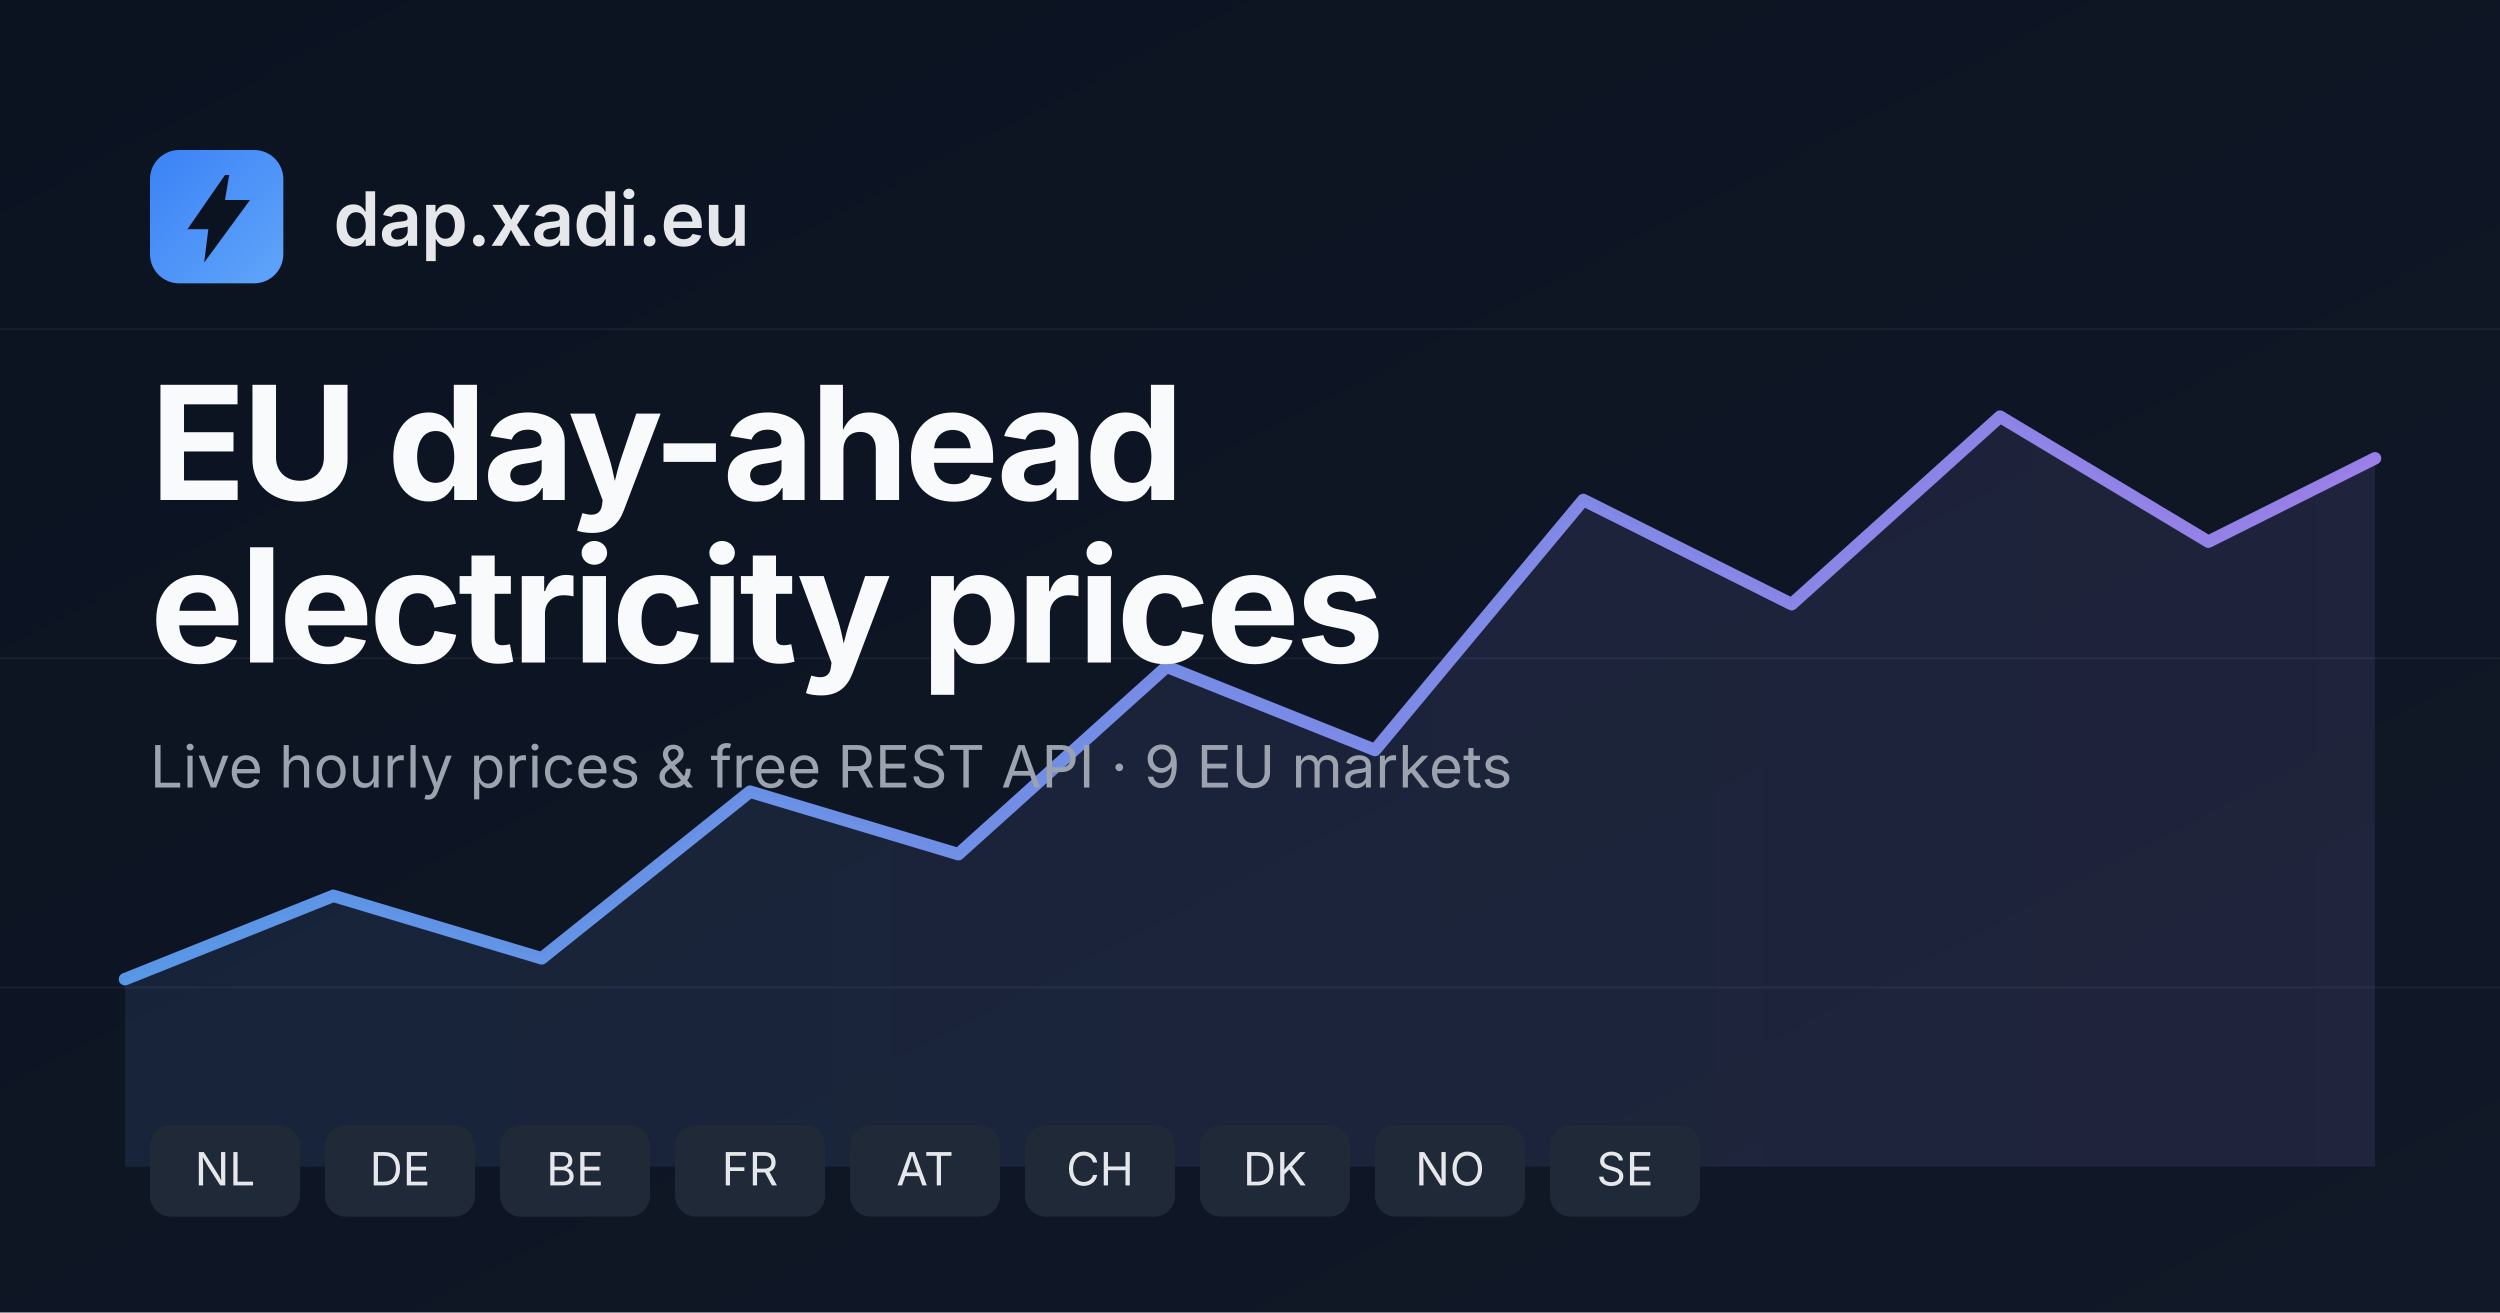
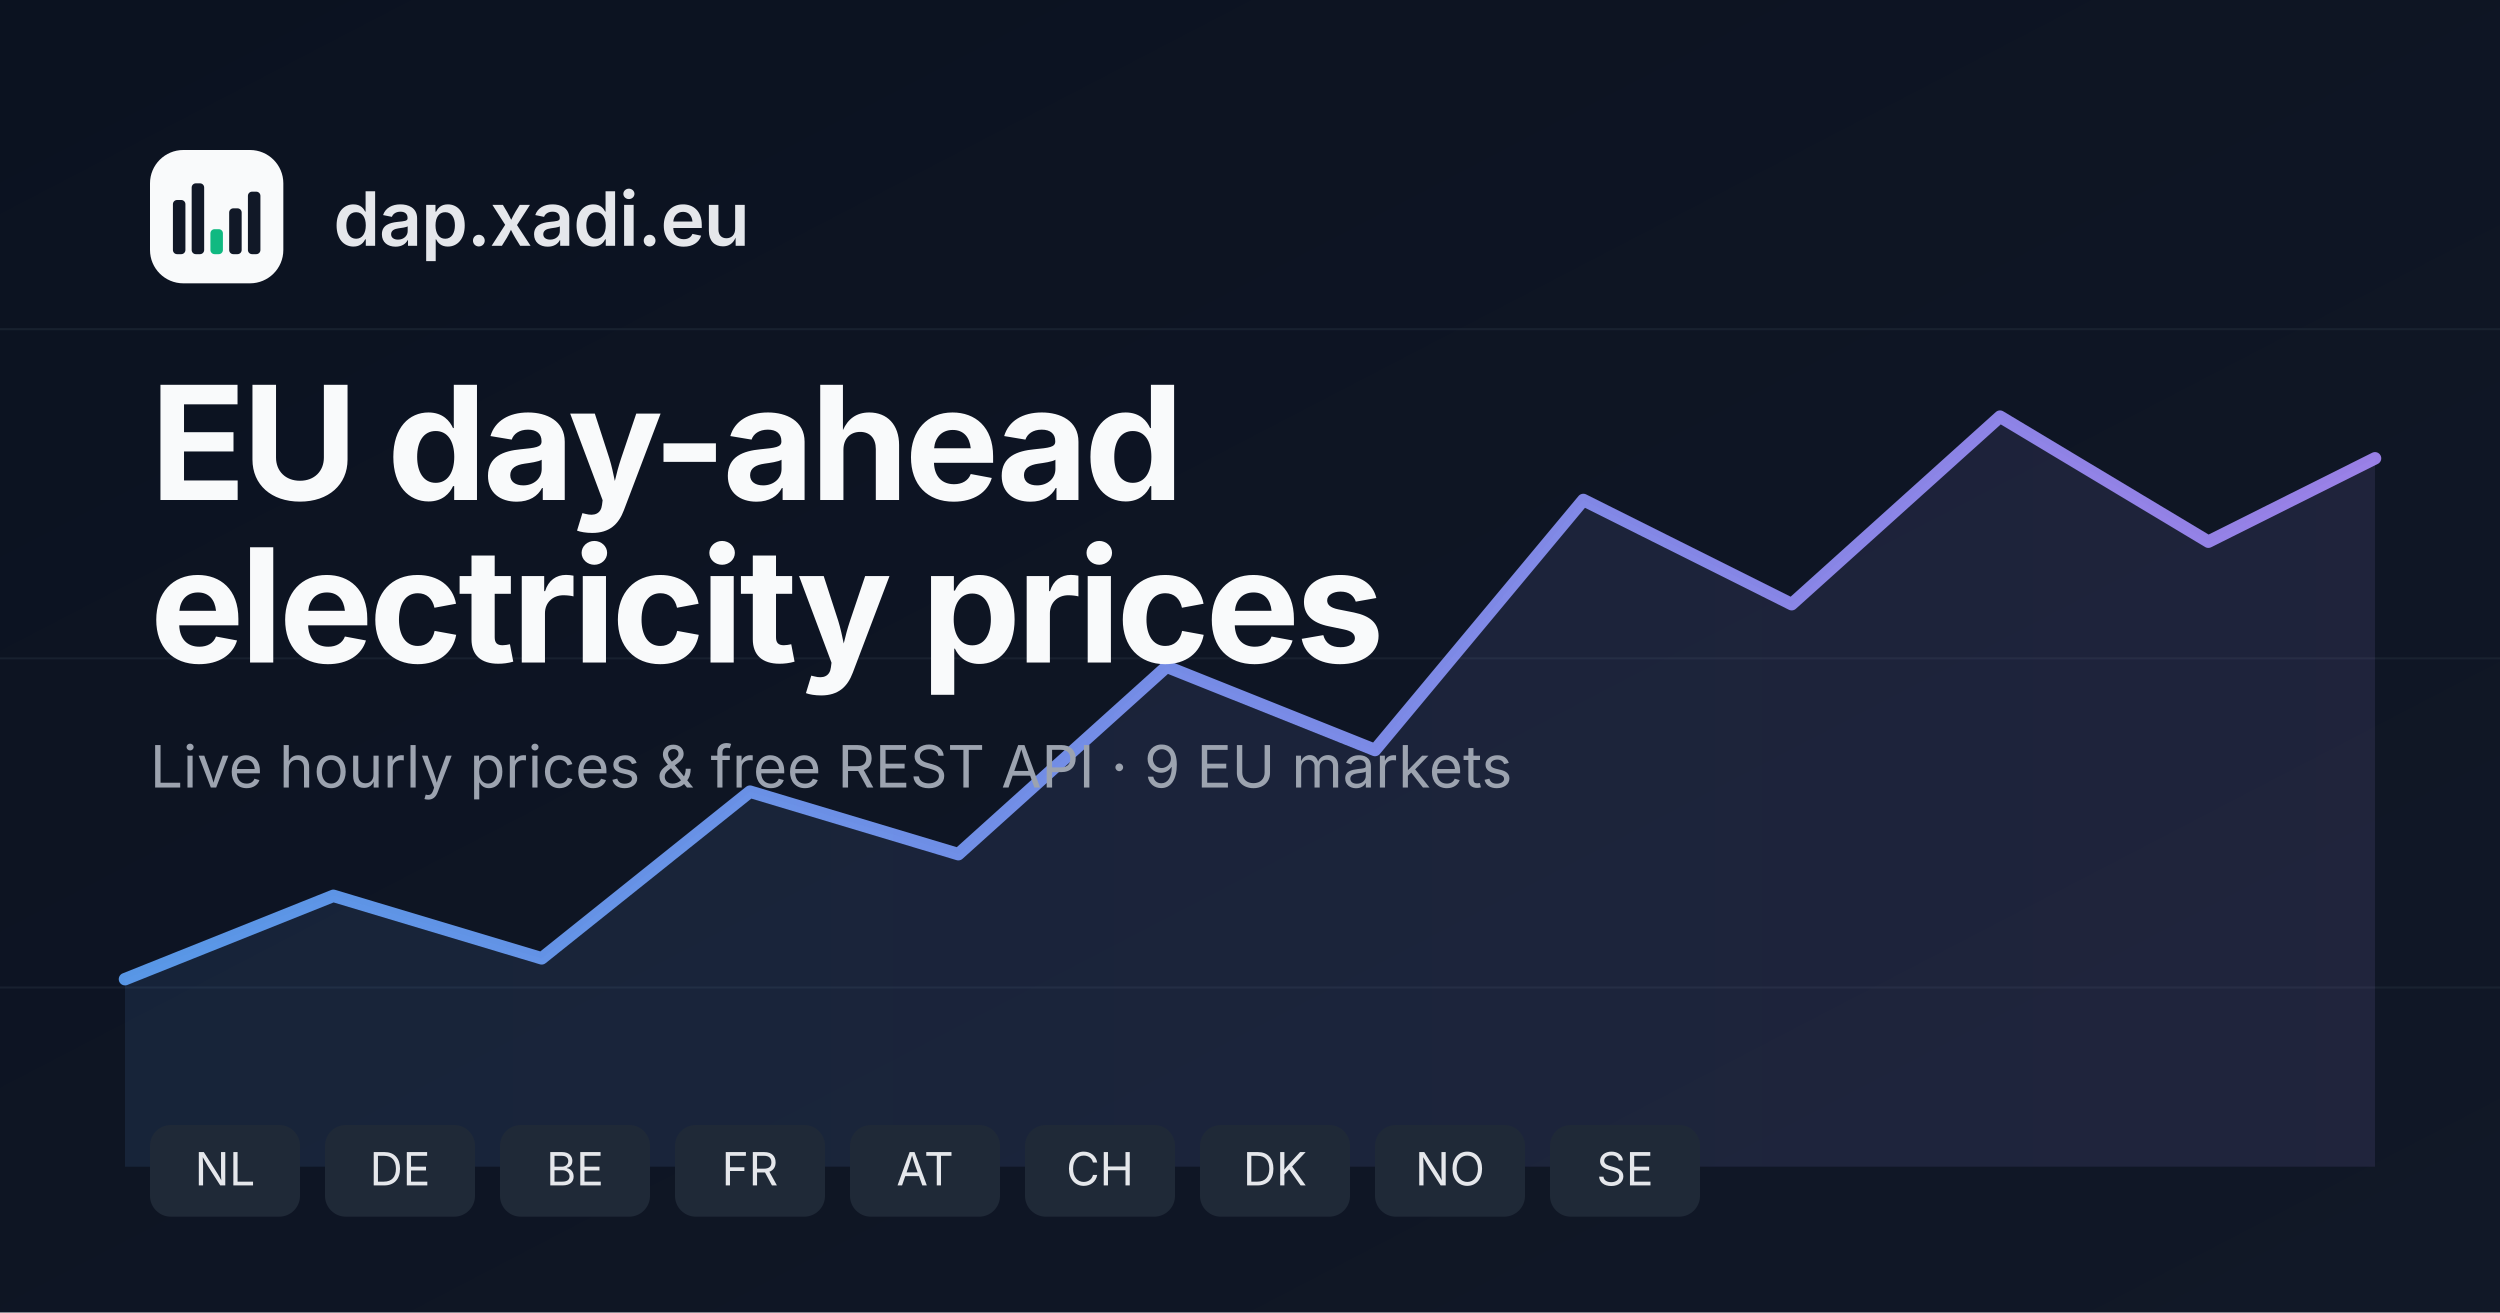
<svg xmlns="http://www.w3.org/2000/svg" viewBox="0 0 1200 630" width="1200" height="630">
  <defs>
    <linearGradient id="bg" x1="0" y1="0" x2="1" y2="1">
      <stop offset="0%" stop-color="#0B1220" />
      <stop offset="100%" stop-color="#111827" />
    </linearGradient>
    <linearGradient id="accent" x1="0" y1="0" x2="1" y2="1">
      <stop offset="0%" stop-color="#3B82F6" />
      <stop offset="100%" stop-color="#60A5FA" />
    </linearGradient>
    <linearGradient id="line" x1="0" y1="0" x2="1" y2="0">
      <stop offset="0%" stop-color="#60A5FA" stop-opacity="0.9" />
      <stop offset="100%" stop-color="#A78BFA" stop-opacity="0.9" />
    </linearGradient>
  </defs>
  <rect width="1200" height="630" fill="url(#bg)" />
  <g stroke="#1F2937" stroke-width="1" opacity="0.6">
    <line x1="0" y1="158" x2="1200" y2="158" />
    <line x1="0" y1="316" x2="1200" y2="316" />
    <line x1="0" y1="474" x2="1200" y2="474" />
  </g>
  <path d="M60 470 L160 430 L260 460 L360 380 L460 410 L560 320 L660 360 L760 240 L860 290 L960 200 L1060 260 L1140 220" fill="none" stroke="url(#line)" stroke-width="6" stroke-linecap="round" stroke-linejoin="round" />
  <path d="M60 470 L160 430 L260 460 L360 380 L460 410 L560 320 L660 360 L760 240 L860 290 L960 200 L1060 260 L1140 220 L1140 560 L60 560 Z" fill="url(#line)" opacity="0.12" />
  <g transform="translate(72,72)">
-     <rect width="64" height="64" rx="14" fill="url(#accent)" />
-     <path d="M36 12L18 38h10l-2 16 22-30H36l2-12z" fill="#0B1220" />
+     <g transform="scale(2)">
+       <rect width="32" height="32" rx="8" fill="#F9FAFB" />
+       <g fill="#111827">
+         <rect x="5.5" y="12" width="3" height="13" rx="1" />
+         <rect x="10" y="8" width="3" height="17" rx="1" />
+         <rect x="19" y="14" width="3" height="11" rx="1" />
+         <rect x="23.5" y="10" width="3" height="15" rx="1" />
+       </g>
+       <rect x="14.5" y="19" width="3" height="6" rx="1" fill="#10B981" />
+     </g>
  </g>
  <text x="160" y="118" font-family="-apple-system, BlinkMacSystemFont, 'Segoe UI', Inter, sans-serif" font-size="36" font-weight="600" fill="#E5E7EB" letter-spacing="-0.5">dap.xadi.eu</text>
  <text x="72" y="240" font-family="-apple-system, BlinkMacSystemFont, 'Segoe UI', Inter, sans-serif" font-size="76" font-weight="700" fill="#F9FAFB" letter-spacing="-2">EU day-ahead</text>
  <text x="72" y="318" font-family="-apple-system, BlinkMacSystemFont, 'Segoe UI', Inter, sans-serif" font-size="76" font-weight="700" fill="#F9FAFB" letter-spacing="-2">electricity prices</text>
  <text x="72" y="378" font-family="-apple-system, BlinkMacSystemFont, 'Segoe UI', Inter, sans-serif" font-size="28" font-weight="400" fill="#9CA3AF">Live hourly prices &amp; free REST API · 9 EU markets</text>
  <g font-family="-apple-system, BlinkMacSystemFont, 'Segoe UI', Inter, sans-serif" font-size="22" fill="#E5E7EB">
    <g transform="translate(72,540)">
      <rect width="72" height="44" rx="10" fill="#1F2937" />
      <text x="36" y="29" text-anchor="middle">NL</text>
    </g>
    <g transform="translate(156,540)">
      <rect width="72" height="44" rx="10" fill="#1F2937" />
      <text x="36" y="29" text-anchor="middle">DE</text>
    </g>
    <g transform="translate(240,540)">
      <rect width="72" height="44" rx="10" fill="#1F2937" />
      <text x="36" y="29" text-anchor="middle">BE</text>
    </g>
    <g transform="translate(324,540)">
      <rect width="72" height="44" rx="10" fill="#1F2937" />
      <text x="36" y="29" text-anchor="middle">FR</text>
    </g>
    <g transform="translate(408,540)">
      <rect width="72" height="44" rx="10" fill="#1F2937" />
      <text x="36" y="29" text-anchor="middle">AT</text>
    </g>
    <g transform="translate(492,540)">
      <rect width="72" height="44" rx="10" fill="#1F2937" />
      <text x="36" y="29" text-anchor="middle">CH</text>
    </g>
    <g transform="translate(576,540)">
      <rect width="72" height="44" rx="10" fill="#1F2937" />
      <text x="36" y="29" text-anchor="middle">DK</text>
    </g>
    <g transform="translate(660,540)">
      <rect width="72" height="44" rx="10" fill="#1F2937" />
      <text x="36" y="29" text-anchor="middle">NO</text>
    </g>
    <g transform="translate(744,540)">
      <rect width="72" height="44" rx="10" fill="#1F2937" />
      <text x="36" y="29" text-anchor="middle">SE</text>
    </g>
  </g>
</svg>
